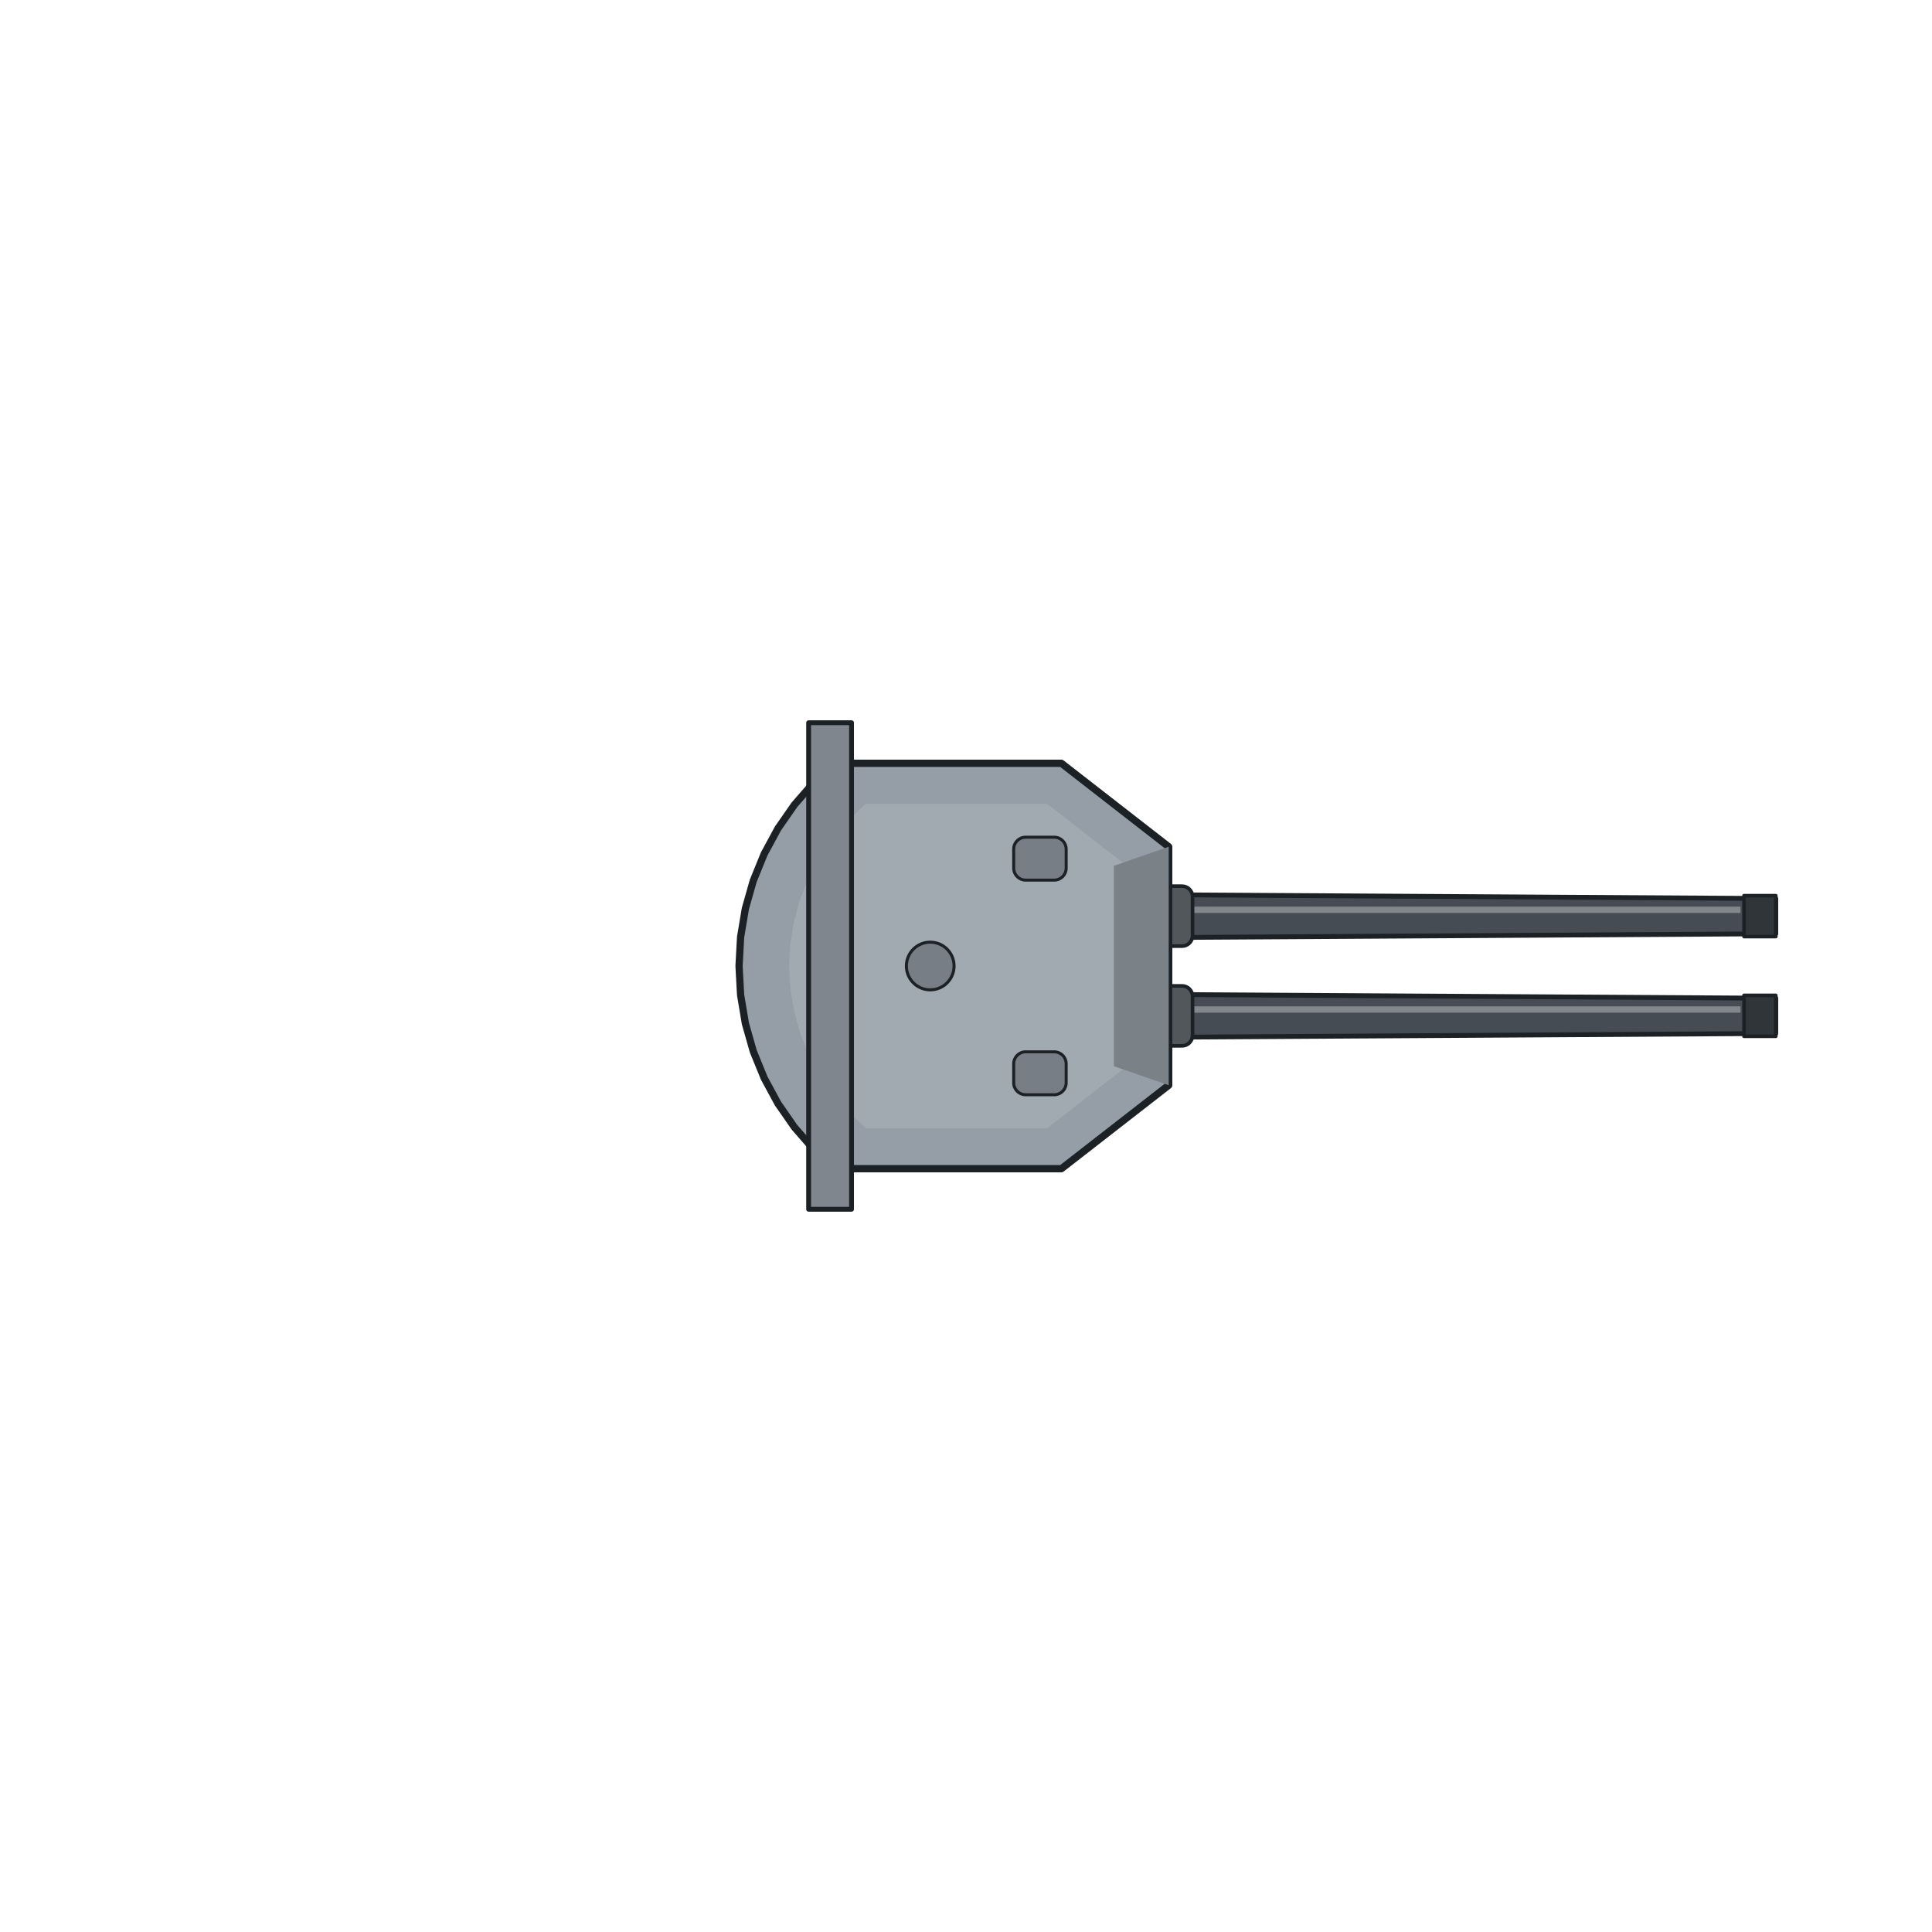
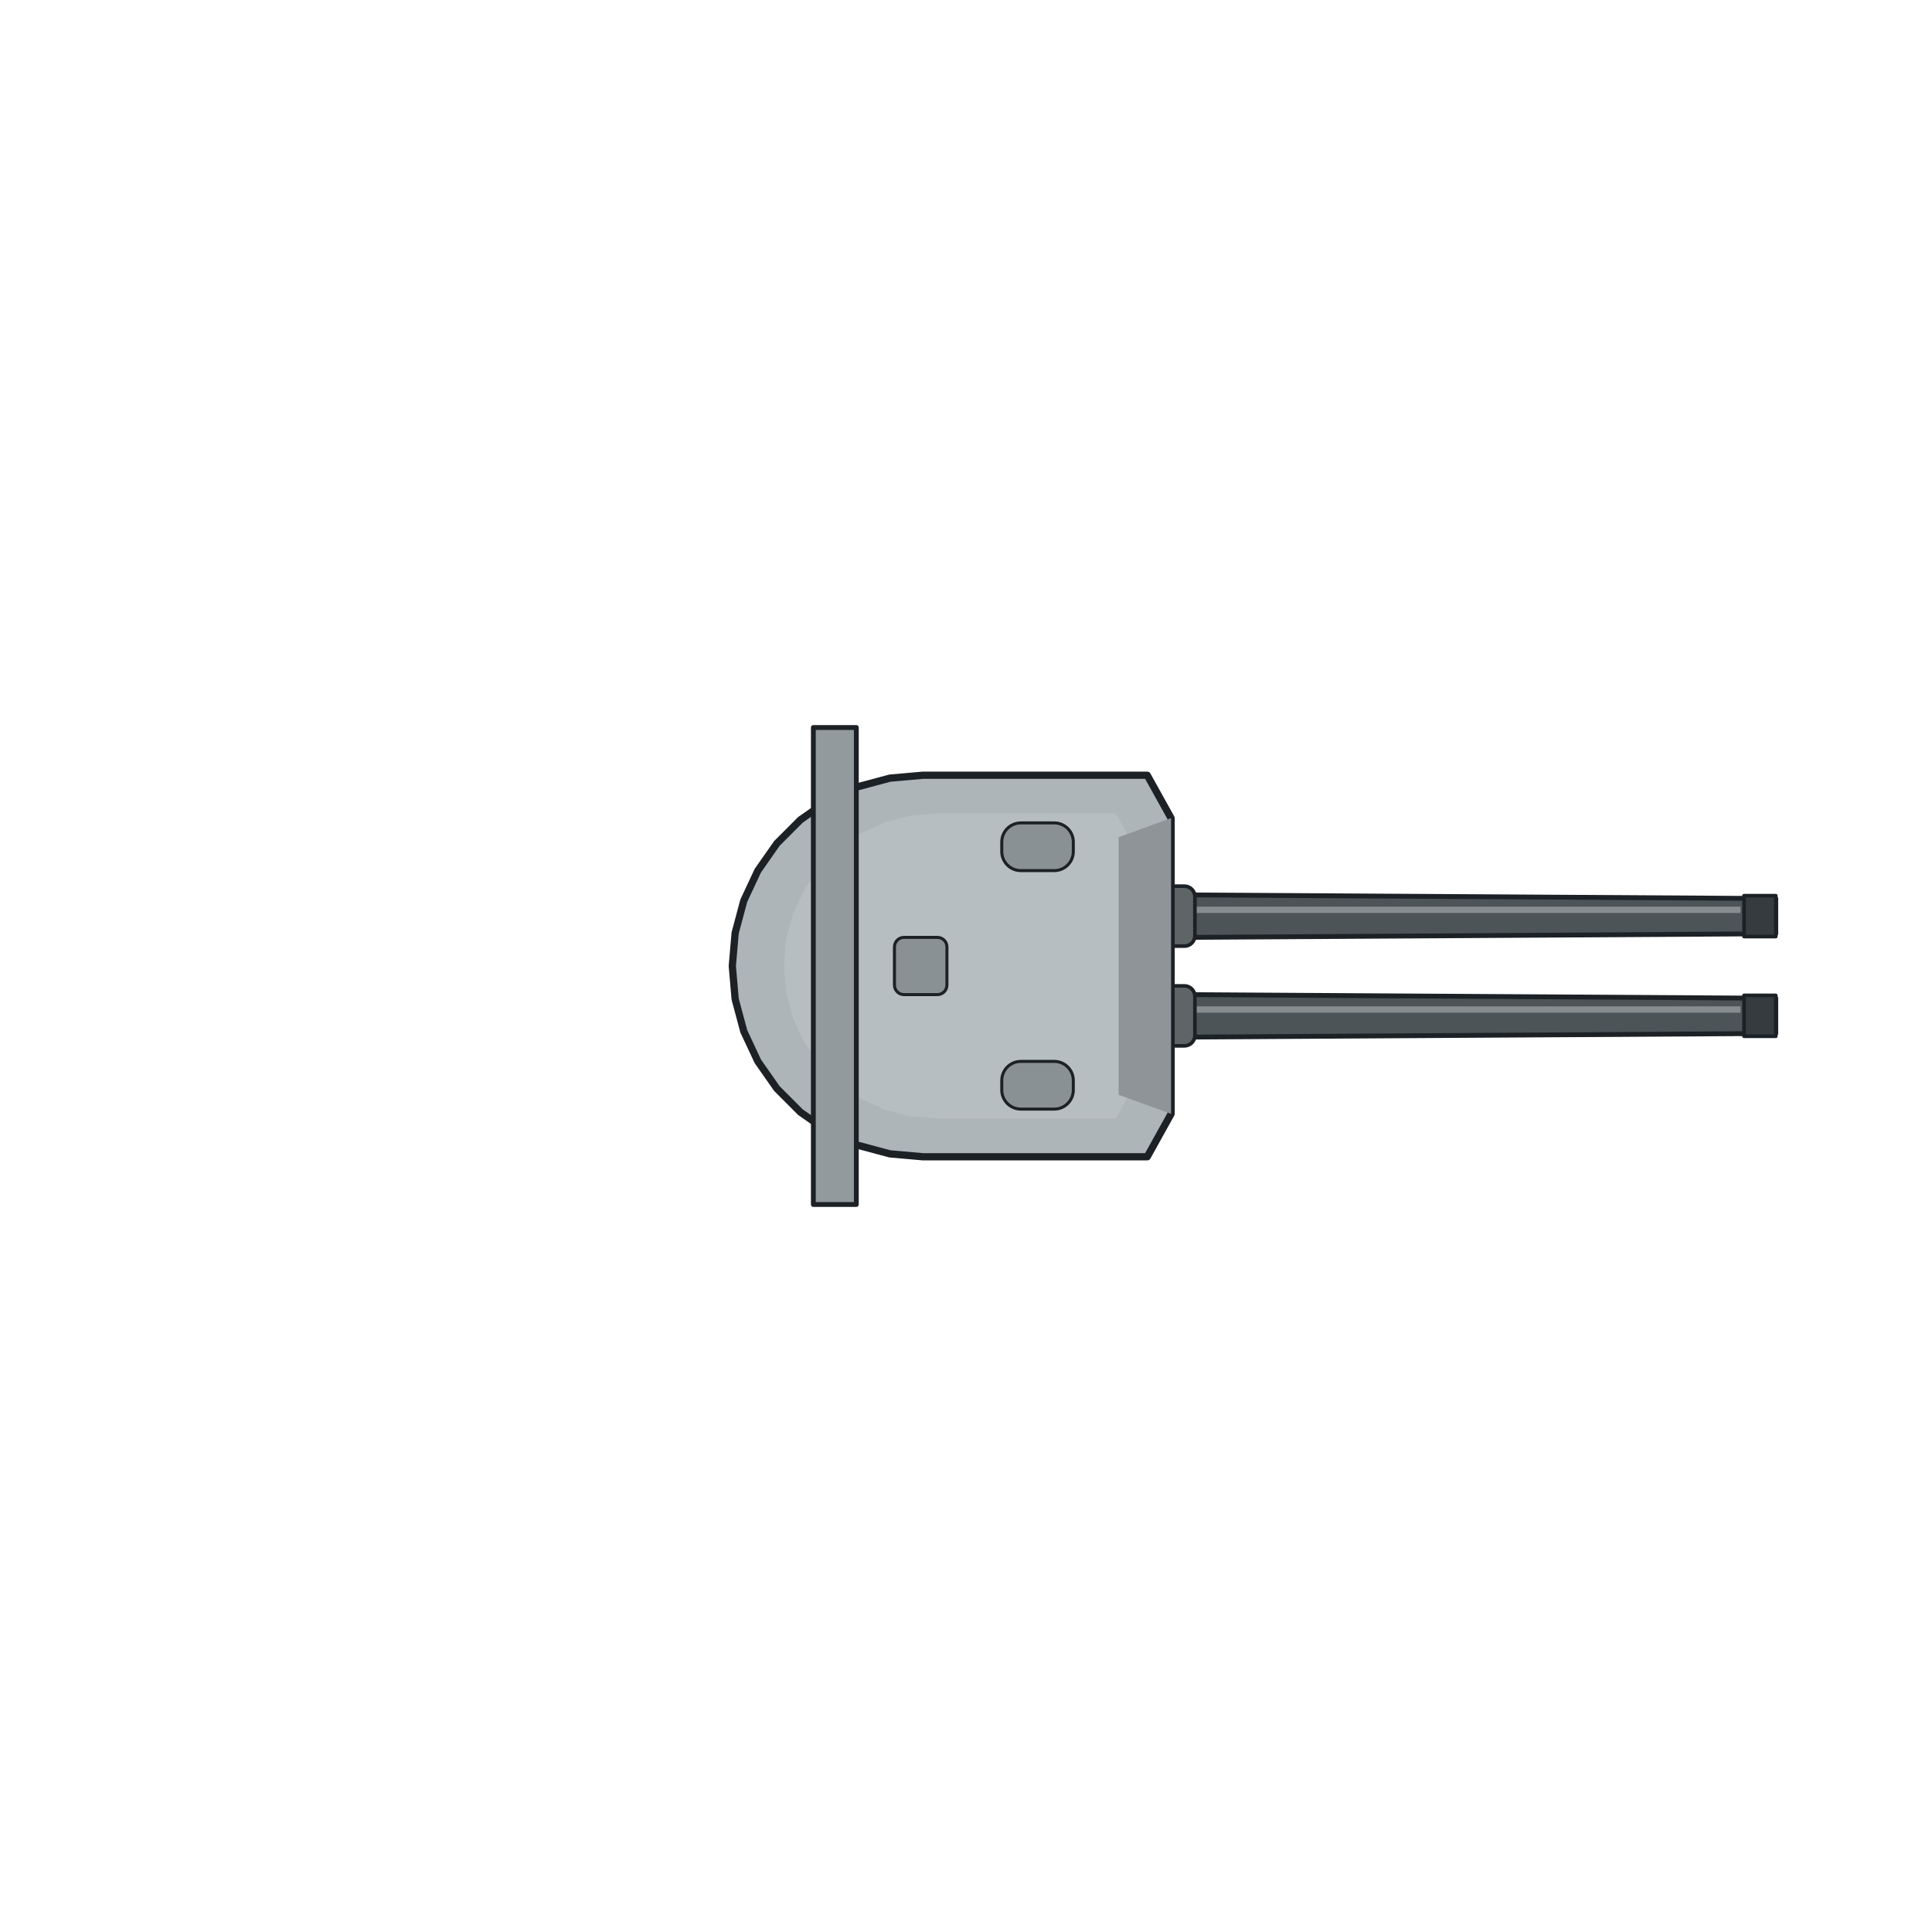
<svg xmlns="http://www.w3.org/2000/svg" width="384" height="384" viewBox="-19.2 -19.2 38.4 38.4" shape-rendering="geometricPrecision">
  <defs />
-   <path d="M2.37,-1.426 L16.095,-1.341 L16.095,-0.641 L2.37,-0.556 Z" fill="#454c53" stroke="#1c2126" stroke-width="0.096" stroke-linejoin="round" />
-   <line x1="2.37" y1="-1.117" x2="15.394" y2="-1.117" stroke="#b5b7ba" stroke-width="0.126" stroke-opacity="0.55" />
-   <rect x="15.464" y="-1.398" width="0.631" height="0.813" fill="#30353a" stroke="#1c2126" stroke-width="0.072" stroke-linejoin="round" />
-   <path d="M2.37,0.556 L16.095,0.641 L16.095,1.341 L2.37,1.426 Z" fill="#454c53" stroke="#1c2126" stroke-width="0.096" stroke-linejoin="round" />
-   <line x1="2.37" y1="0.865" x2="15.394" y2="0.865" stroke="#b5b7ba" stroke-width="0.126" stroke-opacity="0.55" />
-   <rect x="15.464" y="0.584" width="0.631" height="0.813" fill="#30353a" stroke="#1c2126" stroke-width="0.072" stroke-linejoin="round" />
-   <rect x="3.555" y="-1.587" width="0.948" height="1.192" rx="0.21" fill="#52575b" stroke="#1c2126" stroke-width="0.072" stroke-linejoin="round" />
-   <rect x="3.555" y="0.395" width="0.948" height="1.192" rx="0.21" fill="#52575b" stroke="#1c2126" stroke-width="0.072" stroke-linejoin="round" />
-   <path d="M4.029,-2.37 L4.029,2.37 L1.896,4.029 L-2.607,4.029 L-3.031,3.64 L-3.409,3.206 L-3.737,2.734 L-4.011,2.228 L-4.228,1.695 L-4.385,1.142 L-4.48,0.574 L-4.511,0 L-4.48,-0.574 L-4.385,-1.142 L-4.228,-1.695 L-4.011,-2.228 L-3.737,-2.734 L-3.409,-3.206 L-3.031,-3.64 L-2.607,-4.029 L1.896,-4.029 Z" fill="#959ea6" stroke="#1c2126" stroke-width="0.144" stroke-linejoin="round" />
-   <path d="M4.029,-2.37 L4.029,2.37 L1.896,4.029 L-2.607,4.029 L-3.031,3.64 L-3.409,3.206 L-3.737,2.734 L-4.011,2.228 L-4.228,1.695 L-4.385,1.142 L-4.48,0.574 L-4.511,0 L-4.48,-0.574 L-4.385,-1.142 L-4.228,-1.695 L-4.011,-2.228 L-3.737,-2.734 L-3.409,-3.206 L-3.031,-3.64 L-2.607,-4.029 L1.896,-4.029 Z" fill="#a2aab1" transform="translate(0.095,0) scale(0.8)" />
-   <path d="M4.029,-2.37 L4.029,2.37 L2.939,1.991 L2.939,-1.991 Z" fill="#7a8288" />
-   <path d="M-3.128,-4.835 L-2.275,-4.835 L-2.275,4.835 L-3.128,4.835 Z" fill="#7f868d" stroke="#1c2126" stroke-width="0.096" stroke-linejoin="round" />
-   <rect x="0.948" y="-2.56" width="1.043" height="0.853" rx="0.237" fill="#777e85" stroke="#1c2126" stroke-width="0.06" stroke-linejoin="round" />
-   <rect x="0.948" y="1.706" width="1.043" height="0.853" rx="0.237" fill="#777e85" stroke="#1c2126" stroke-width="0.06" stroke-linejoin="round" />
-   <circle cx="-0.711" cy="0" r="0.474" fill="#777e85" stroke="#1c2126" stroke-width="0.06" stroke-linejoin="round" />
+   <path d="M2.37,-1.426 L16.095,-1.341 L16.095,-0.641 L2.37,-0.556 Z" fill="#4c5458" stroke="#1c2126" stroke-width="0.096" stroke-linejoin="round" />
+   <line x1="2.37" y1="-1.117" x2="15.394" y2="-1.117" stroke="#b7bbbc" stroke-width="0.126" stroke-opacity="0.55" />
+   <rect x="15.464" y="-1.398" width="0.631" height="0.813" fill="#353b3e" stroke="#1c2126" stroke-width="0.072" stroke-linejoin="round" />
+   <path d="M2.37,0.556 L16.095,0.641 L16.095,1.341 L2.37,1.426 Z" fill="#4c5458" stroke="#1c2126" stroke-width="0.096" stroke-linejoin="round" />
+   <line x1="2.37" y1="0.865" x2="15.394" y2="0.865" stroke="#b7bbbc" stroke-width="0.126" stroke-opacity="0.55" />
+   <rect x="15.464" y="0.584" width="0.631" height="0.813" fill="#353b3e" stroke="#1c2126" stroke-width="0.072" stroke-linejoin="round" />
+   <rect x="3.602" y="-1.587" width="0.948" height="1.192" rx="0.21" fill="#5f6466" stroke="#1c2126" stroke-width="0.072" stroke-linejoin="round" />
+   <rect x="3.602" y="0.395" width="0.948" height="1.192" rx="0.21" fill="#5f6466" stroke="#1c2126" stroke-width="0.072" stroke-linejoin="round" />
+   <path d="M4.076,-2.939 L3.602,-3.792 L-0.853,-3.792 L-1.512,-3.734 L-2.15,-3.563 L-2.749,-3.284 L-3.291,-2.905 L-3.758,-2.437 L-4.137,-1.896 L-4.417,-1.297 L-4.588,-0.658 L-4.645,-0 L-4.645,0 L-4.588,0.658 L-4.417,1.297 L-4.137,1.896 L-3.758,2.437 L-3.291,2.905 L-2.749,3.284 L-2.15,3.563 L-1.512,3.734 L-0.853,3.792 L3.602,3.792 L4.076,2.939 Z" fill="#adb5b9" stroke="#1c2126" stroke-width="0.144" stroke-linejoin="round" />
+   <path d="M4.076,-2.939 L3.602,-3.792 L-0.853,-3.792 L-1.512,-3.734 L-2.15,-3.563 L-2.749,-3.284 L-3.291,-2.905 L-3.758,-2.437 L-4.137,-1.896 L-4.417,-1.297 L-4.588,-0.658 L-4.645,-0 L-4.645,0 L-4.588,0.658 L-4.417,1.297 L-4.137,1.896 L-3.758,2.437 L-3.291,2.905 L-2.749,3.284 L-2.15,3.563 L-1.512,3.734 L-0.853,3.792 L3.602,3.792 L4.076,2.939 Z" fill="#b7bec1" transform="translate(0.095,0) scale(0.8)" />
+   <path d="M4.076,-2.939 L4.076,2.939 L3.034,2.56 L3.034,-2.56 Z" fill="#8e9498" />
+   <path d="M-2.18,-4.74 L-2.18,4.74 L-3.034,4.74 L-3.034,-4.74 Z" fill="#939a9d" stroke="#1c2126" stroke-width="0.096" stroke-linejoin="round" />
+   <rect x="0.711" y="-2.844" width="1.422" height="0.948" rx="0.379" fill="#8a9194" stroke="#1c2126" stroke-width="0.06" stroke-linejoin="round" />
+   <rect x="0.711" y="1.896" width="1.422" height="0.948" rx="0.379" fill="#8a9194" stroke="#1c2126" stroke-width="0.06" stroke-linejoin="round" />
+   <rect x="-1.422" y="-0.569" width="1.043" height="1.138" rx="0.19" fill="#8a9194" stroke="#1c2126" stroke-width="0.06" stroke-linejoin="round" />
</svg>
